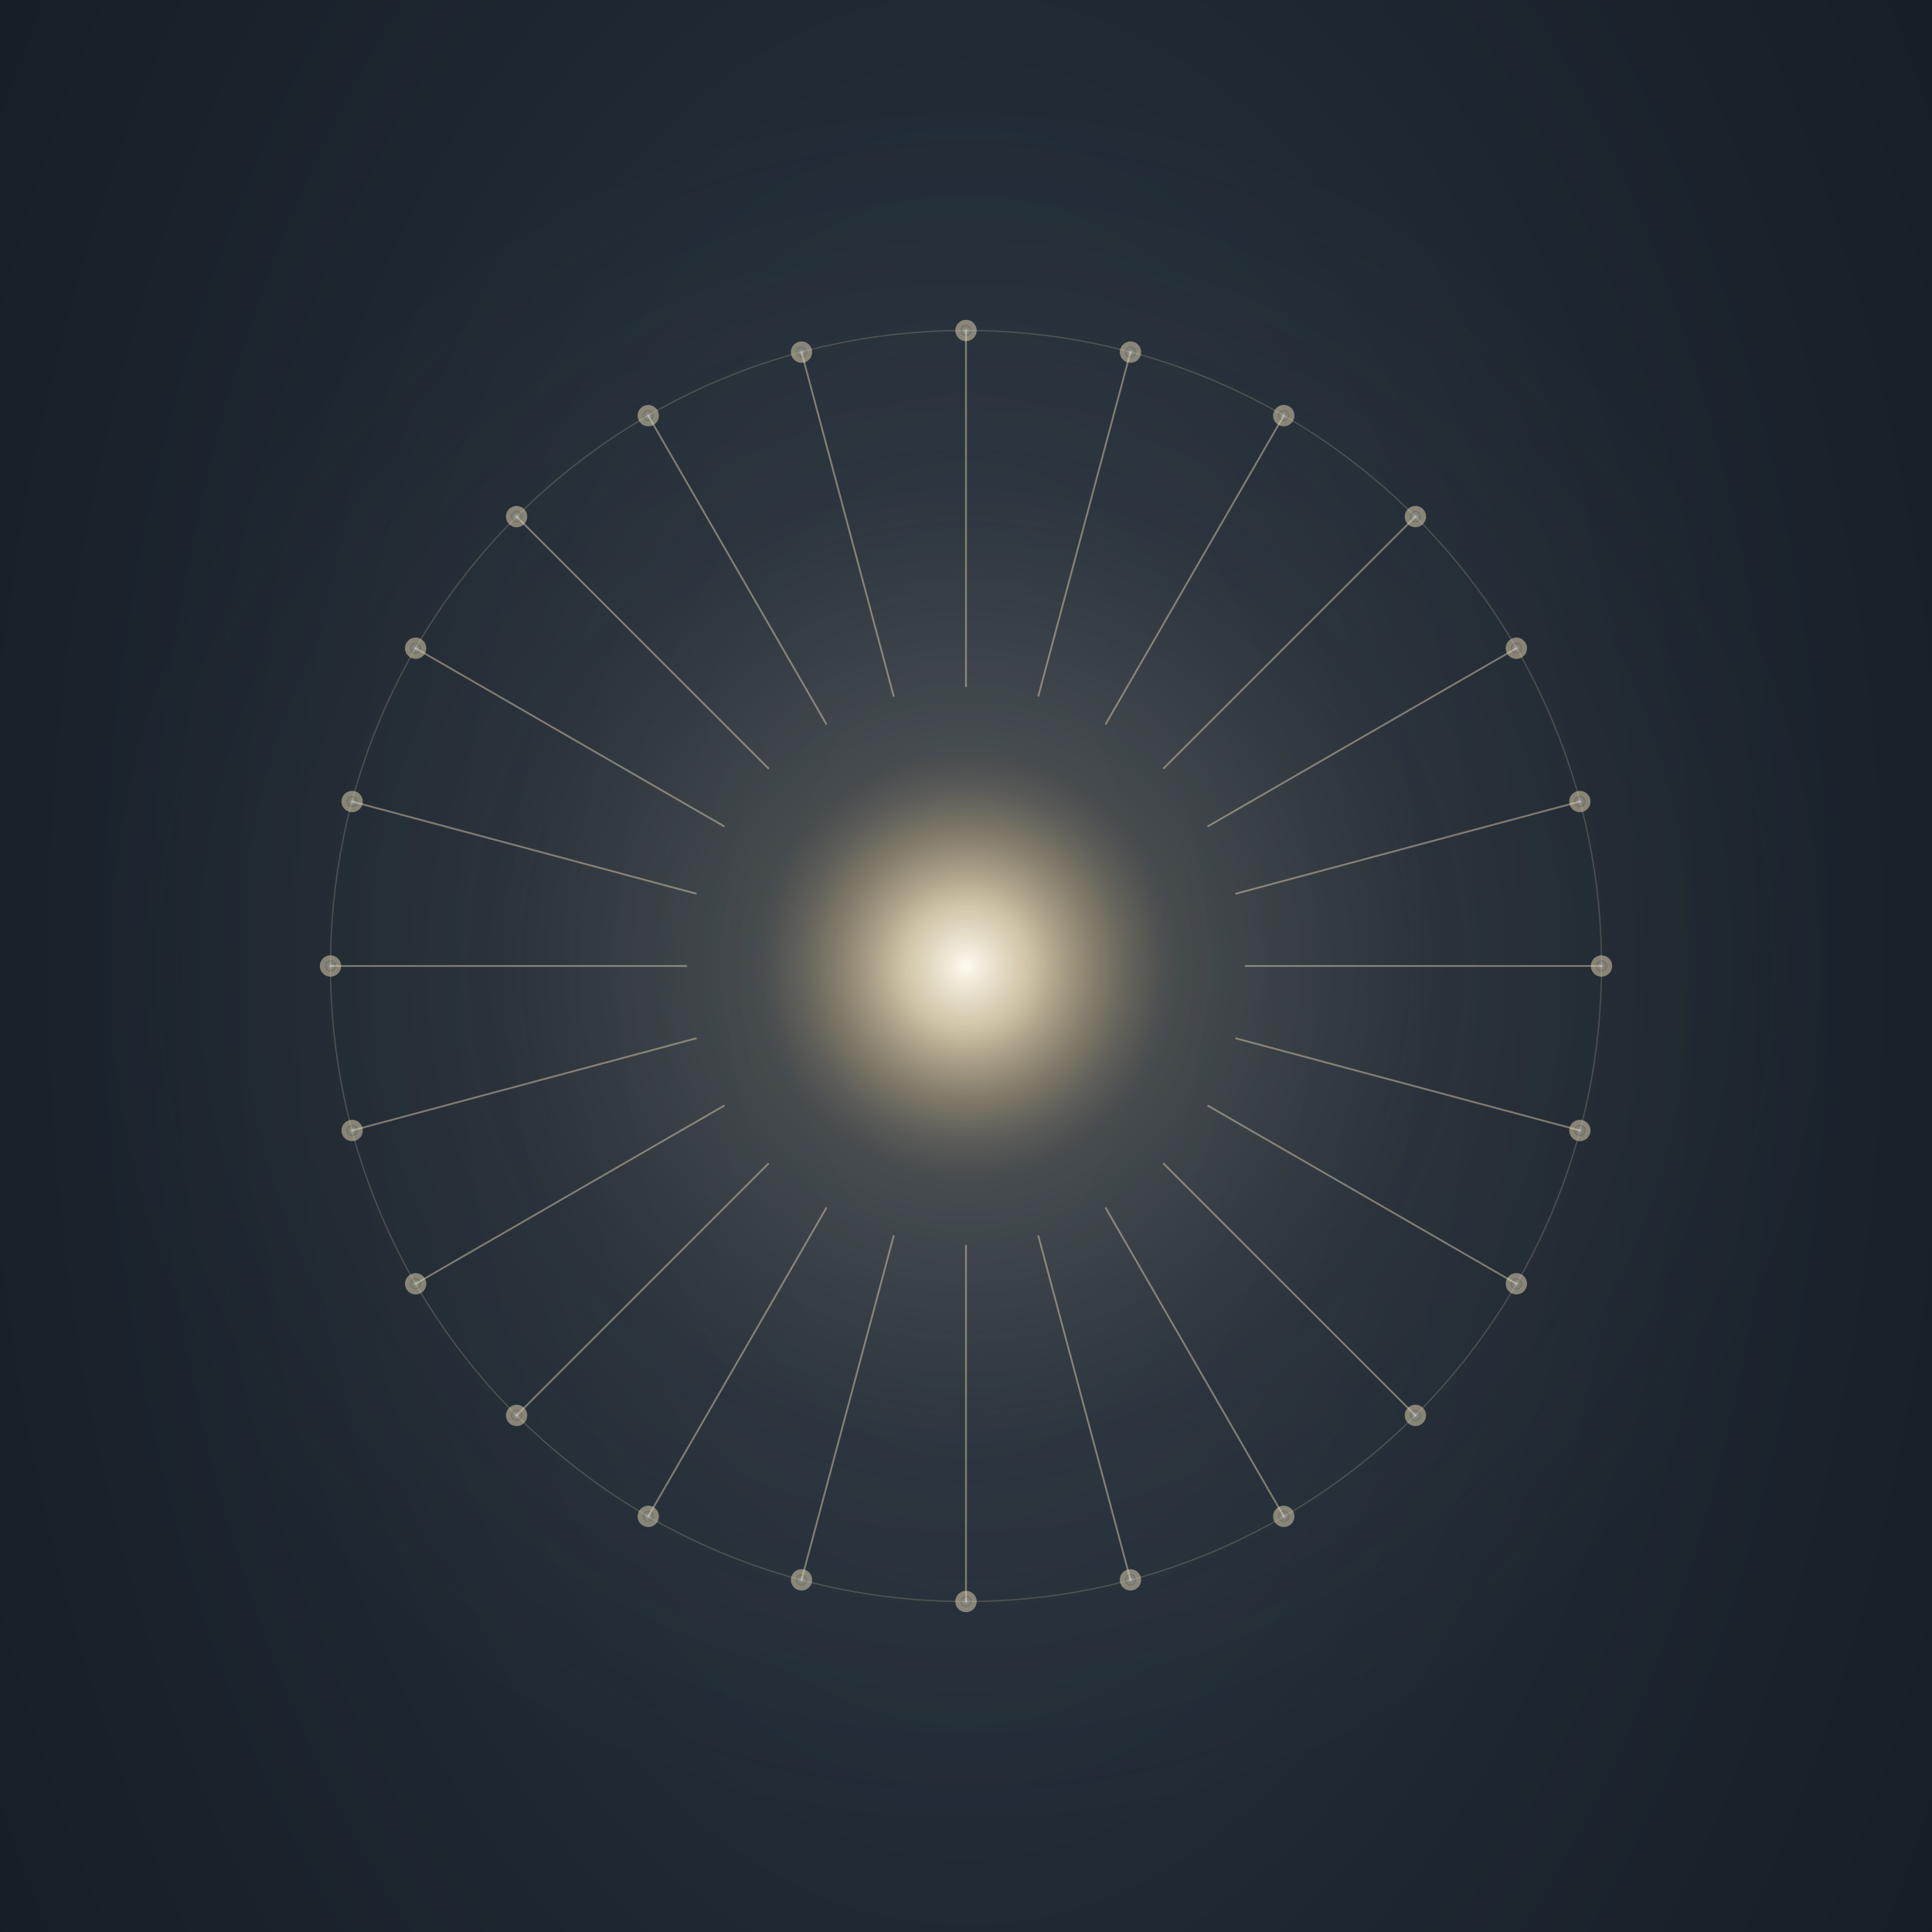
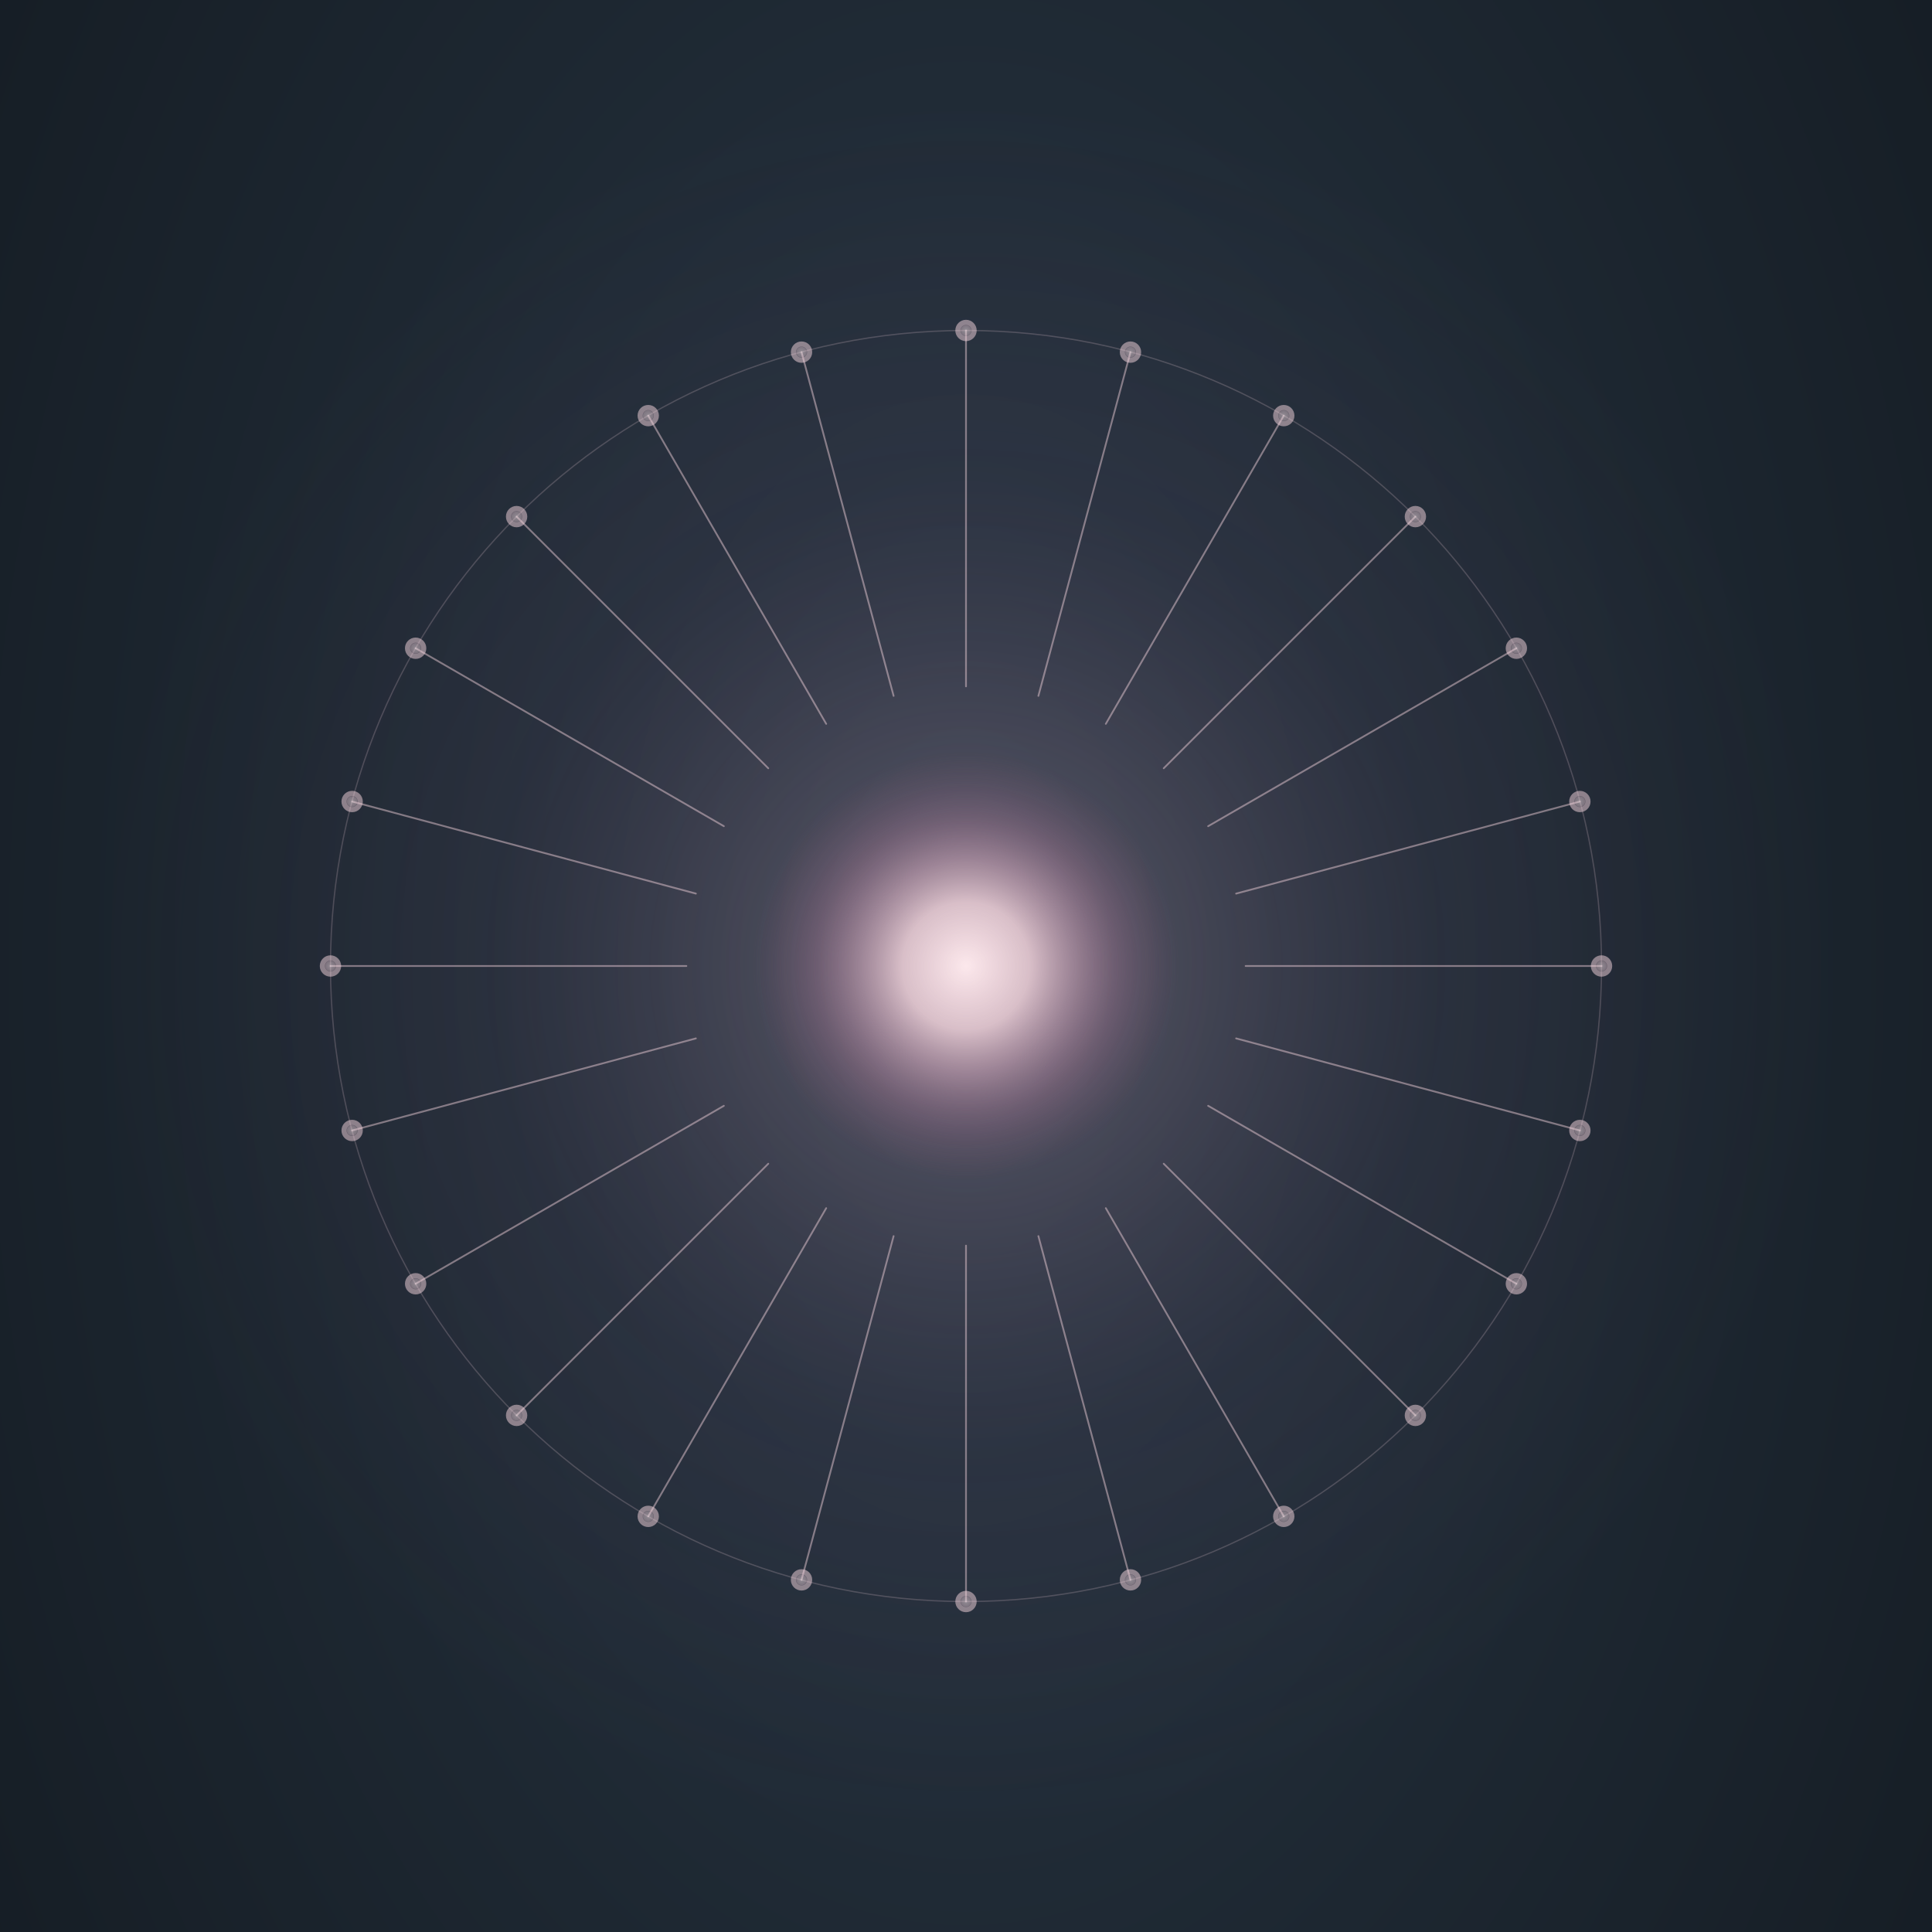
<svg xmlns="http://www.w3.org/2000/svg" viewBox="0 80 380 380" role="img" aria-label="Afslutning">
  <defs>
    <style>
@keyframes core-r { 0%, 100% { r: 36px; } 50% { r: 46px; } }
@keyframes aura-r { 0%, 100% { rx: 158px; ry: 158px; } 50% { rx: 182px; ry: 182px; } }
@keyframes threads-breathe {
  0%, 100% { transform: scale(1); }
  50% { transform: scale(1.1); }
}
.core { animation: core-r 8s ease-in-out infinite; }
.aura { animation: aura-r 8s ease-in-out infinite; }
.threads-group {
  animation: threads-breathe 8s ease-in-out infinite;
  transform-origin: 190px 270px;
  transform-box: view-box;
}
/* Lyspunkterne på periferien blinker svagt forskudt - som en stille konstellation */
@keyframes star-twinkle {
  0%, 100% { opacity: 0.5; r: 1.6px; }
  50% { opacity: 0.95; r: 2.2px; }
}
.star { animation: star-twinkle 5s ease-in-out infinite; }
.star-1 { animation-delay: 0s; }
.star-2 { animation-delay: -0.4s; }
.star-3 { animation-delay: -0.8s; }
.star-4 { animation-delay: -1.2s; }
.star-5 { animation-delay: -1.6s; }
.star-6 { animation-delay: -2.0s; }
.star-7 { animation-delay: -2.4s; }
.star-8 { animation-delay: -2.8s; }
.star-9 { animation-delay: -3.2s; }
.star-10 { animation-delay: -3.6s; }
.star-11 { animation-delay: -4.0s; }
.star-12 { animation-delay: -4.4s; }

@media (prefers-reduced-motion: reduce) {
  .core, .aura, .threads-group, .star { animation: none; }
}
</style>
    <radialGradient id="well" cx="50%" cy="42%" r="65%">
      <stop offset="0%" stop-color="#2a3847" />
      <stop offset="55%" stop-color="#1d2731" />
      <stop offset="100%" stop-color="#141b22" />
    </radialGradient>
    <radialGradient id="core-g" cx="50%" cy="50%" r="50%">
-       <stop offset="0%" stop-color="#fefaf0" stop-opacity="1" />
-       <stop offset="30%" stop-color="#ecdcb8" stop-opacity="0.8" />
-       <stop offset="70%" stop-color="#c8ac80" stop-opacity="0.3" />
-       <stop offset="100%" stop-color="#8c7458" stop-opacity="0" />
+       <stop offset="0%" stop-color="#fce8ec" stop-opacity="1" />
+       <stop offset="30%" stop-color="#f8d8e0" stop-opacity="0.8" />
+       <stop offset="70%" stop-color="#b880a0" stop-opacity="0.3" />
+       <stop offset="100%" stop-color="#8a5878" stop-opacity="0" />
    </radialGradient>
    <radialGradient id="aura-g" cx="50%" cy="50%" r="50%">
-       <stop offset="0%" stop-color="#e8d4a8" stop-opacity="0.3" />
-       <stop offset="55%" stop-color="#8c7458" stop-opacity="0.08" />
-       <stop offset="100%" stop-color="#8c7458" stop-opacity="0" />
+       <stop offset="0%" stop-color="#e8c4d0" stop-opacity="0.3" />
+       <stop offset="55%" stop-color="#8a5878" stop-opacity="0.08" />
+       <stop offset="100%" stop-color="#8a5878" stop-opacity="0" />
    </radialGradient>
    <radialGradient id="star-g" cx="50%" cy="50%" r="50%">
-       <stop offset="0%" stop-color="#fefaf0" stop-opacity="1" />
-       <stop offset="60%" stop-color="#ecdcb8" stop-opacity="0.85" />
-       <stop offset="100%" stop-color="#c8ac80" stop-opacity="0" />
+       <stop offset="0%" stop-color="#fce8ec" stop-opacity="1" />
+       <stop offset="60%" stop-color="#f8d8e0" stop-opacity="0.85" />
+       <stop offset="100%" stop-color="#b880a0" stop-opacity="0" />
    </radialGradient>
  </defs>
  <rect x="0" y="0" width="380" height="640" fill="url(#well)" />
  <ellipse class="aura" cx="190" cy="270" rx="170" ry="170" fill="url(#aura-g)" />
-   <g class="threads-group" stroke="#ecdcb8" stroke-linecap="round" fill="none">
+   <g class="threads-group" stroke="#f8d8e0" stroke-linecap="round" fill="none">
    <line x1="245.00" y1="270.00" x2="315.00" y2="270.00" stroke-width="0.35" opacity="0.45" />
    <line x1="243.13" y1="284.24" x2="310.74" y2="302.35" stroke-width="0.35" opacity="0.45" />
    <line x1="237.63" y1="297.50" x2="298.25" y2="332.50" stroke-width="0.35" opacity="0.45" />
    <line x1="228.89" y1="308.89" x2="278.39" y2="358.39" stroke-width="0.35" opacity="0.45" />
    <line x1="217.50" y1="317.63" x2="252.50" y2="378.25" stroke-width="0.35" opacity="0.45" />
    <line x1="204.24" y1="323.13" x2="222.35" y2="390.74" stroke-width="0.35" opacity="0.45" />
    <line x1="190.00" y1="325.00" x2="190.00" y2="395.00" stroke-width="0.35" opacity="0.45" />
    <line x1="175.76" y1="323.13" x2="157.65" y2="390.74" stroke-width="0.35" opacity="0.45" />
    <line x1="162.50" y1="317.63" x2="127.50" y2="378.25" stroke-width="0.35" opacity="0.45" />
    <line x1="151.11" y1="308.89" x2="101.61" y2="358.39" stroke-width="0.35" opacity="0.45" />
    <line x1="142.37" y1="297.50" x2="81.75" y2="332.50" stroke-width="0.35" opacity="0.45" />
    <line x1="136.87" y1="284.24" x2="69.26" y2="302.35" stroke-width="0.35" opacity="0.45" />
    <line x1="135.00" y1="270.00" x2="65.00" y2="270.00" stroke-width="0.35" opacity="0.45" />
    <line x1="136.87" y1="255.76" x2="69.26" y2="237.65" stroke-width="0.35" opacity="0.45" />
    <line x1="142.37" y1="242.50" x2="81.75" y2="207.50" stroke-width="0.35" opacity="0.45" />
    <line x1="151.11" y1="231.11" x2="101.61" y2="181.61" stroke-width="0.35" opacity="0.45" />
    <line x1="162.50" y1="222.37" x2="127.50" y2="161.75" stroke-width="0.35" opacity="0.45" />
    <line x1="175.76" y1="216.87" x2="157.65" y2="149.26" stroke-width="0.35" opacity="0.45" />
    <line x1="190.00" y1="215.00" x2="190.00" y2="145.00" stroke-width="0.35" opacity="0.45" />
    <line x1="204.24" y1="216.87" x2="222.35" y2="149.26" stroke-width="0.35" opacity="0.45" />
    <line x1="217.50" y1="222.37" x2="252.50" y2="161.75" stroke-width="0.35" opacity="0.45" />
    <line x1="228.89" y1="231.11" x2="278.39" y2="181.61" stroke-width="0.35" opacity="0.45" />
    <line x1="237.63" y1="242.50" x2="298.25" y2="207.50" stroke-width="0.35" opacity="0.45" />
    <line x1="243.13" y1="255.76" x2="310.74" y2="237.65" stroke-width="0.35" opacity="0.45" />
-     <circle cx="190" cy="270" r="125" stroke="#ecdcb8" stroke-width="0.25" opacity="0.2" />
+     <circle cx="190" cy="270" r="125" stroke="#f8d8e0" stroke-width="0.25" opacity="0.2" />
    <circle class="star star-1" cx="315.00" cy="270.00" r="1.6" fill="url(#star-g)" opacity="0.5" />
    <circle class="star star-2" cx="310.74" cy="302.35" r="1.6" fill="url(#star-g)" opacity="0.5" />
    <circle class="star star-3" cx="298.25" cy="332.50" r="1.6" fill="url(#star-g)" opacity="0.5" />
    <circle class="star star-4" cx="278.39" cy="358.39" r="1.6" fill="url(#star-g)" opacity="0.5" />
    <circle class="star star-5" cx="252.50" cy="378.25" r="1.6" fill="url(#star-g)" opacity="0.5" />
    <circle class="star star-6" cx="222.35" cy="390.74" r="1.6" fill="url(#star-g)" opacity="0.5" />
    <circle class="star star-7" cx="190.00" cy="395.00" r="1.6" fill="url(#star-g)" opacity="0.5" />
    <circle class="star star-8" cx="157.65" cy="390.74" r="1.6" fill="url(#star-g)" opacity="0.5" />
    <circle class="star star-9" cx="127.50" cy="378.25" r="1.6" fill="url(#star-g)" opacity="0.5" />
    <circle class="star star-10" cx="101.61" cy="358.39" r="1.6" fill="url(#star-g)" opacity="0.5" />
    <circle class="star star-11" cx="81.75" cy="332.50" r="1.6" fill="url(#star-g)" opacity="0.5" />
    <circle class="star star-12" cx="69.26" cy="302.35" r="1.6" fill="url(#star-g)" opacity="0.5" />
    <circle class="star star-1" cx="65.00" cy="270.00" r="1.6" fill="url(#star-g)" opacity="0.5" />
    <circle class="star star-2" cx="69.26" cy="237.65" r="1.6" fill="url(#star-g)" opacity="0.5" />
    <circle class="star star-3" cx="81.75" cy="207.50" r="1.6" fill="url(#star-g)" opacity="0.5" />
    <circle class="star star-4" cx="101.61" cy="181.61" r="1.6" fill="url(#star-g)" opacity="0.5" />
    <circle class="star star-5" cx="127.50" cy="161.75" r="1.6" fill="url(#star-g)" opacity="0.5" />
    <circle class="star star-6" cx="157.65" cy="149.26" r="1.6" fill="url(#star-g)" opacity="0.5" />
    <circle class="star star-7" cx="190.00" cy="145.00" r="1.6" fill="url(#star-g)" opacity="0.5" />
    <circle class="star star-8" cx="222.35" cy="149.26" r="1.6" fill="url(#star-g)" opacity="0.5" />
    <circle class="star star-9" cx="252.50" cy="161.75" r="1.6" fill="url(#star-g)" opacity="0.5" />
    <circle class="star star-10" cx="278.39" cy="181.61" r="1.6" fill="url(#star-g)" opacity="0.5" />
    <circle class="star star-11" cx="298.25" cy="207.50" r="1.6" fill="url(#star-g)" opacity="0.5" />
    <circle class="star star-12" cx="310.74" cy="237.65" r="1.6" fill="url(#star-g)" opacity="0.5" />
  </g>
  <circle class="core" cx="190" cy="270" r="42" fill="url(#core-g)" />
-   <line x1="140" y1="520" x2="240" y2="520" stroke="#8c7458" stroke-width="0.5" opacity="0.55" />
-   <text x="190" y="555" text-anchor="middle" font-family="Cinzel, serif" font-size="12" letter-spacing="4" fill="#ecdcb8" opacity="0.95">AFSLUTNING</text>
-   <text x="190" y="580" text-anchor="middle" font-family="Cormorant Garamond, Georgia, serif" font-size="13" font-style="italic" fill="#c8ac80" opacity="0.85">hvor alle tråde samles</text>
+   <line x1="140" y1="520" x2="240" y2="520" stroke="#8a5878" stroke-width="0.5" opacity="0.55" />
+   <text x="190" y="555" text-anchor="middle" font-family="Cinzel, serif" font-size="12" letter-spacing="4" fill="#f8d8e0" opacity="0.95">AFSLUTNING</text>
+   <text x="190" y="580" text-anchor="middle" font-family="Cormorant Garamond, Georgia, serif" font-size="13" font-style="italic" fill="#b880a0" opacity="0.85">hvor alle tråde samles</text>
</svg>
